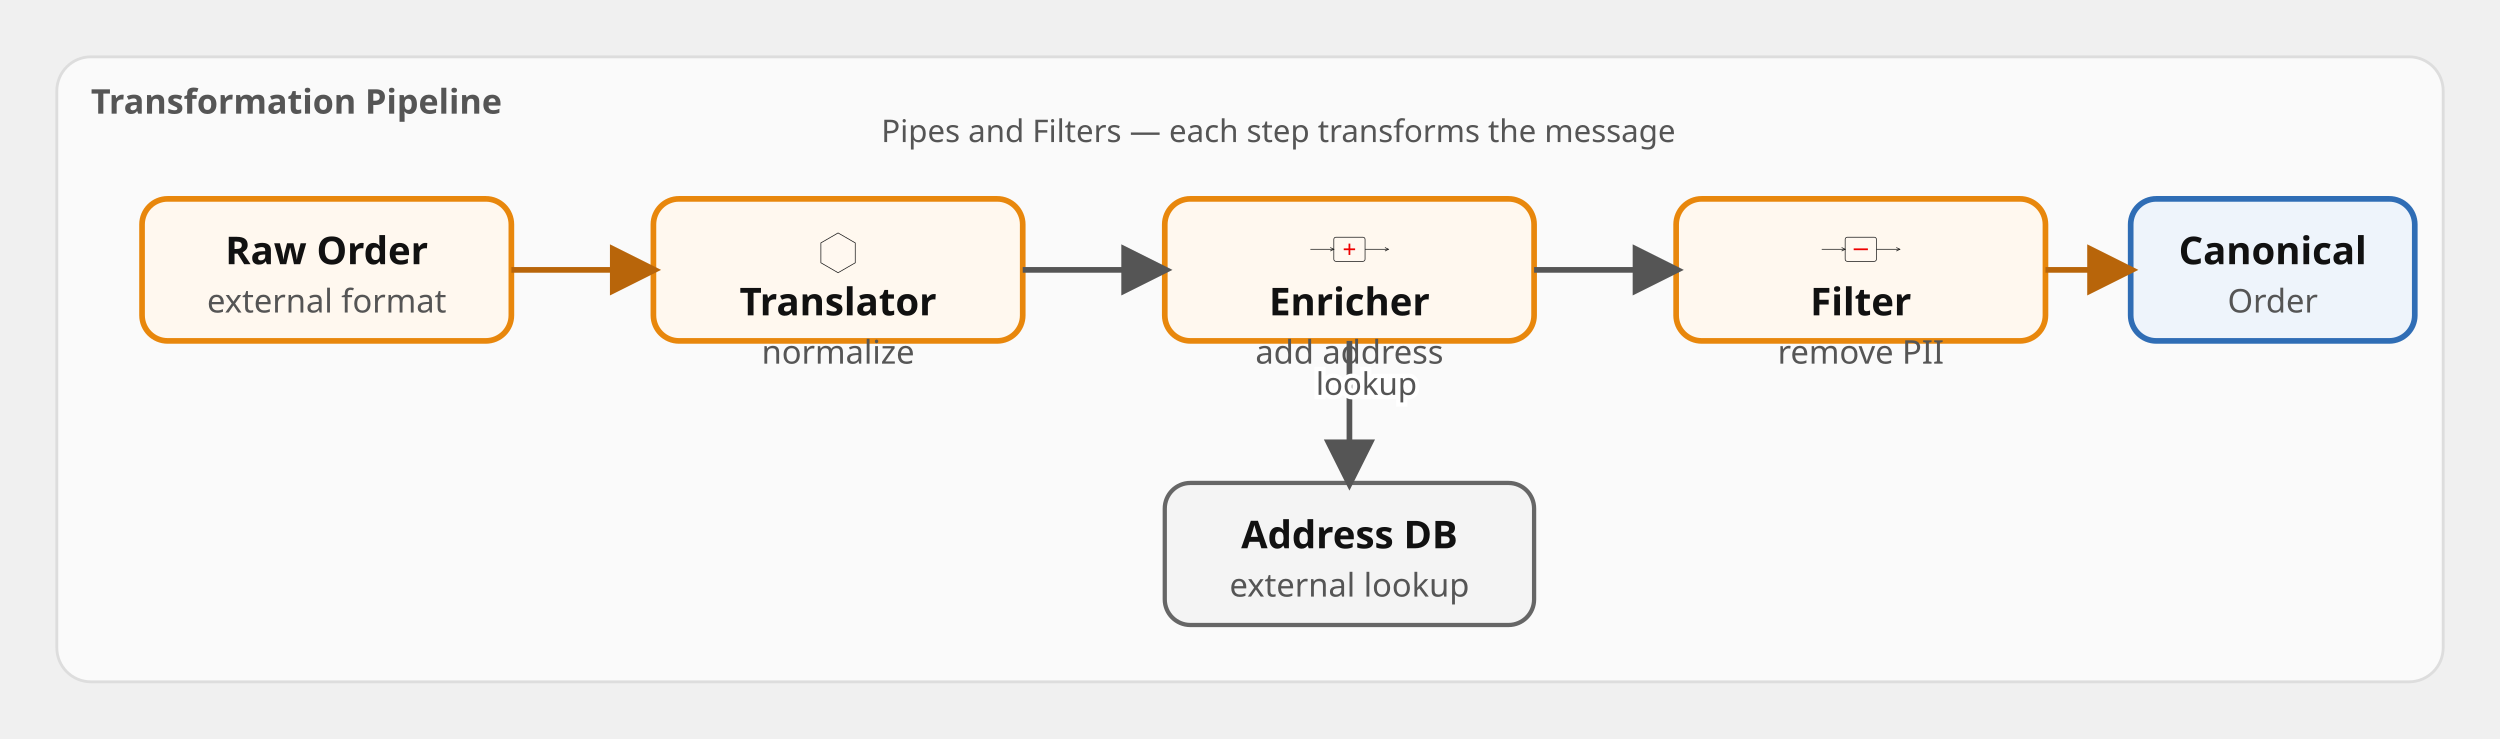
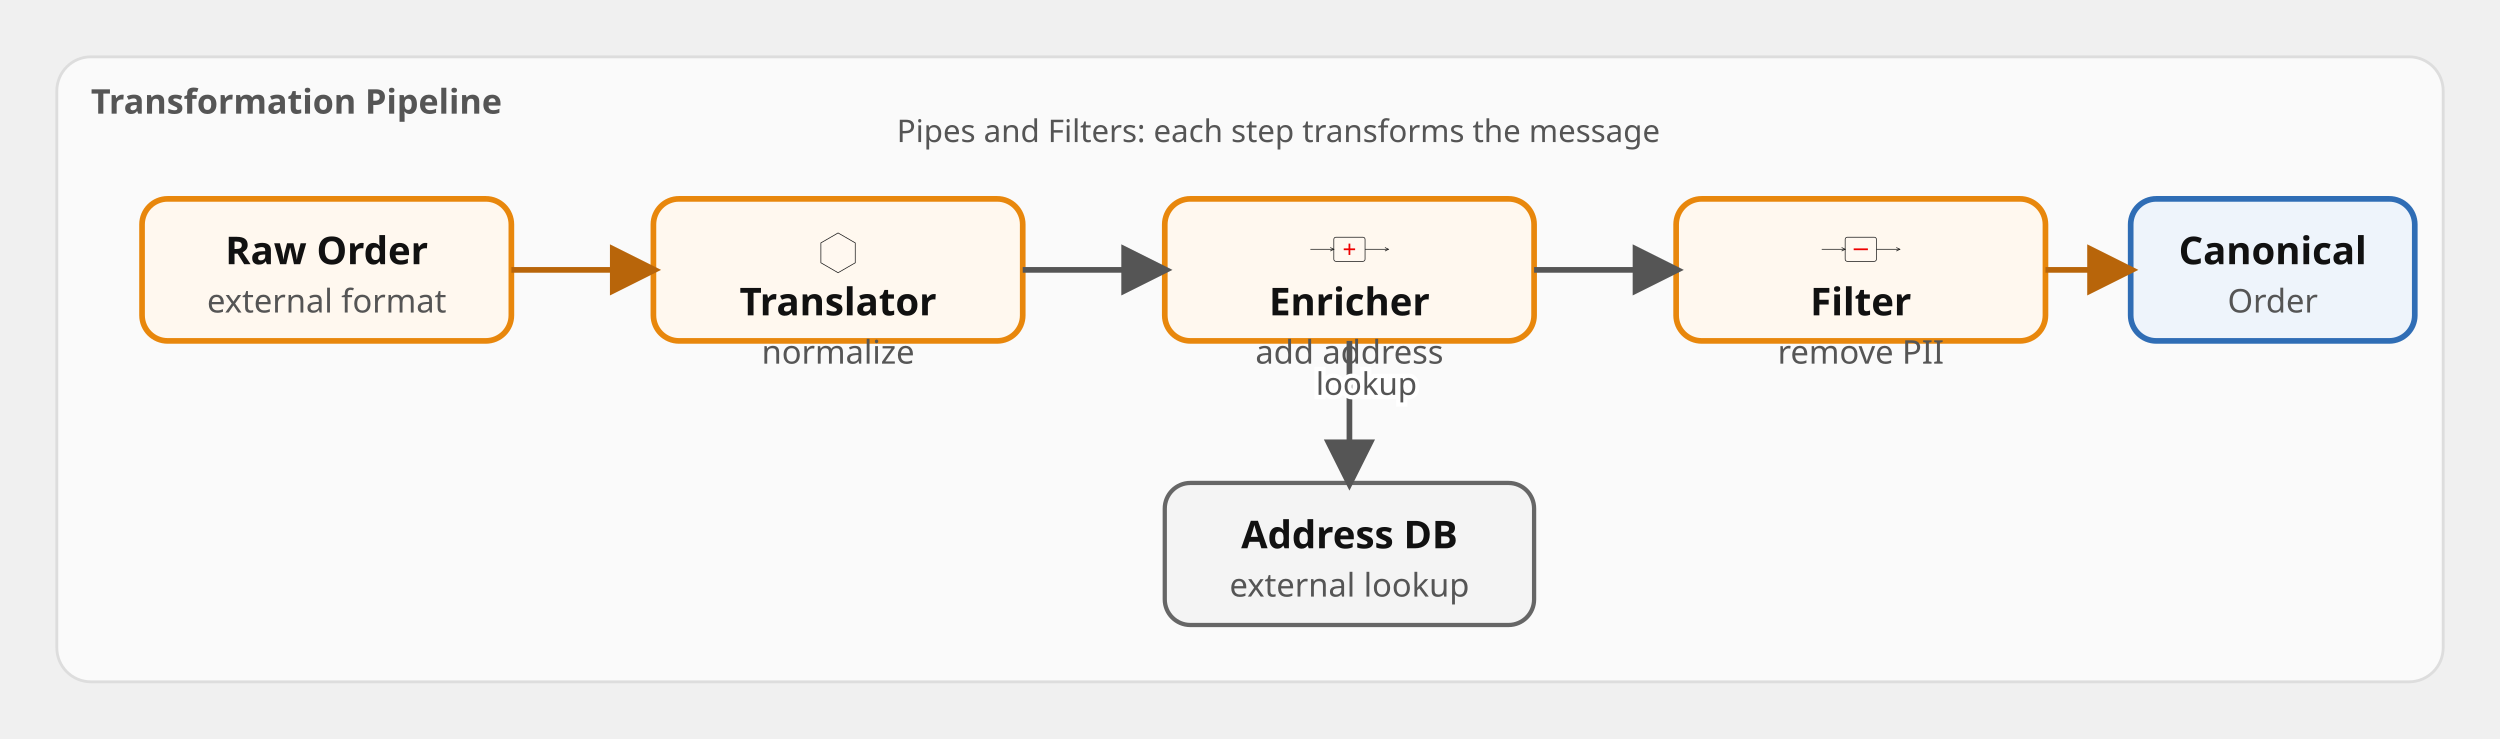
<svg xmlns="http://www.w3.org/2000/svg" viewBox="0 0 880 260" font-family="'Red Hat Text', system-ui, sans-serif" role="img">
  <defs>
    <marker id="a" viewBox="0 0 10 10" refX="8.5" refY="5" markerWidth="9" markerHeight="9" orient="auto-start-reverse">
      <path d="M0,0 L10,5 L0,10 z" fill="#555" />
    </marker>
    <marker id="am" viewBox="0 0 10 10" refX="8.5" refY="5" markerWidth="9" markerHeight="9" orient="auto-start-reverse">
      <path d="M0,0 L10,5 L0,10 z" fill="#b8650a" />
    </marker>
  </defs>
  <rect x="20" y="20" width="840" height="220" rx="12" fill="#fafafa" stroke="#ddd" />
  <text x="32" y="40" font-size="12" font-weight="700" fill="#555555">Transformation Pipeline</text>
  <rect x="50" y="70" width="130" height="50" rx="9" fill="#fff8ef" stroke="#e8870c" stroke-width="2" />
  <text x="115.0" y="93.0" font-size="13.5" font-weight="700" fill="#111111" text-anchor="middle">Raw Order</text>
  <text x="115.0" y="110.0" font-size="11.5" fill="#555555" text-anchor="middle">external format</text>
  <rect x="230" y="70" width="130" height="50" rx="9" fill="#fff8ef" stroke="#e8870c" stroke-width="2" />
  <g transform="translate(280.0,74) scale(0.25)">
    <polygon points="84.2,46.0 84.2,74.0 60.0,88.0 35.8,74.0 35.8,46.0 60.0,32.0" fill="#FFF8F0" stroke="#151515" />
  </g>
  <text x="295.0" y="111.0" font-size="13.5" font-weight="700" fill="#111111" text-anchor="middle">Translator</text>
  <text x="295.0" y="128.0" font-size="11.5" fill="#555555" text-anchor="middle">normalize</text>
  <rect x="410" y="70" width="130" height="50" rx="9" fill="#fff8ef" stroke="#e8870c" stroke-width="2" />
  <g transform="translate(460.0,74) scale(0.25)">
    <rect x="38" y="38" width="44" height="34" fill="#FFF8F0" stroke="#151515" rx="3" />
    <line x1="52" y1="55" x2="68" y2="55" stroke="#EE0000" stroke-width="2.5" />
    <line x1="60" y1="47" x2="60" y2="63" stroke="#EE0000" stroke-width="2.5" />
    <line x1="5" y1="55" x2="38" y2="55" stroke="#151515" />
    <polyline points="33.0,57.5 38,55 33.0,52.5" stroke="#151515" fill="none" />
    <line x1="82" y1="55" x2="115" y2="55" stroke="#151515" />
    <polyline points="110.0,57.5 115,55 110.0,52.5" stroke="#151515" fill="none" />
  </g>
  <text x="475.0" y="111.0" font-size="13.5" font-weight="700" fill="#111111" text-anchor="middle">Enricher</text>
  <text x="475.0" y="128.0" font-size="11.5" fill="#555555" text-anchor="middle">add address</text>
  <rect x="590" y="70" width="130" height="50" rx="9" fill="#fff8ef" stroke="#e8870c" stroke-width="2" />
  <g transform="translate(640.0,74) scale(0.25)">
    <rect x="38" y="38" width="44" height="34" fill="#FFF8F0" stroke="#151515" rx="3" />
    <line x1="50" y1="55" x2="70" y2="55" stroke="#EE0000" stroke-width="2.5" />
    <line x1="5" y1="55" x2="38" y2="55" stroke="#151515" />
    <polyline points="33.0,57.5 38,55 33.0,52.5" stroke="#151515" fill="none" />
    <line x1="82" y1="55" x2="115" y2="55" stroke="#151515" />
    <polyline points="110.0,57.5 115,55 110.0,52.5" stroke="#151515" fill="none" />
  </g>
  <text x="655.0" y="111.0" font-size="13.5" font-weight="700" fill="#111111" text-anchor="middle">Filter</text>
  <text x="655.0" y="128.0" font-size="11.5" fill="#555555" text-anchor="middle">remove PII</text>
  <rect x="750" y="70" width="100" height="50" rx="9" fill="#eef4fb" stroke="#2f6db5" stroke-width="2" />
  <text x="800.0" y="93.0" font-size="13.5" font-weight="700" fill="#111111" text-anchor="middle">Canonical</text>
  <text x="800.0" y="110.0" font-size="11.5" fill="#555555" text-anchor="middle">Order</text>
  <rect x="410" y="170" width="130" height="50" rx="9" fill="#f4f4f4" stroke="#666666" stroke-width="1.5" />
  <text x="475.0" y="193.0" font-size="13.5" font-weight="700" fill="#111111" text-anchor="middle">Address DB</text>
  <text x="475.0" y="210.0" font-size="11.5" fill="#555555" text-anchor="middle">external lookup</text>
  <path d="M180,95 L230,95" fill="none" stroke="#b8650a" stroke-width="2" marker-end="url(#am)" />
  <path d="M360,95 L410,95" fill="none" stroke="#555" stroke-width="2" marker-end="url(#a)" />
  <path d="M540,95 L590,95" fill="none" stroke="#555" stroke-width="2" marker-end="url(#a)" />
  <path d="M720,95 L750,95" fill="none" stroke="#b8650a" stroke-width="2" marker-end="url(#am)" />
  <path d="M475,120 L475,170" fill="none" stroke="#555" stroke-width="2" marker-end="url(#a)" />
  <text x="481.0" y="139.0" font-size="11" fill="#ffffff" stroke="#ffffff" stroke-width="3" paint-order="stroke" text-anchor="middle">lookup</text>
  <text x="481.0" y="139.0" font-size="11" fill="#555" text-anchor="middle">lookup</text>
-   <text x="450" y="50" font-size="11" fill="#555555" text-anchor="middle">Pipes and Filters — each step transforms the message</text>
+   <text x="450" y="50" font-size="11" fill="#555555" text-anchor="middle">Pipes and Filters: each step transforms the message</text>
</svg>
